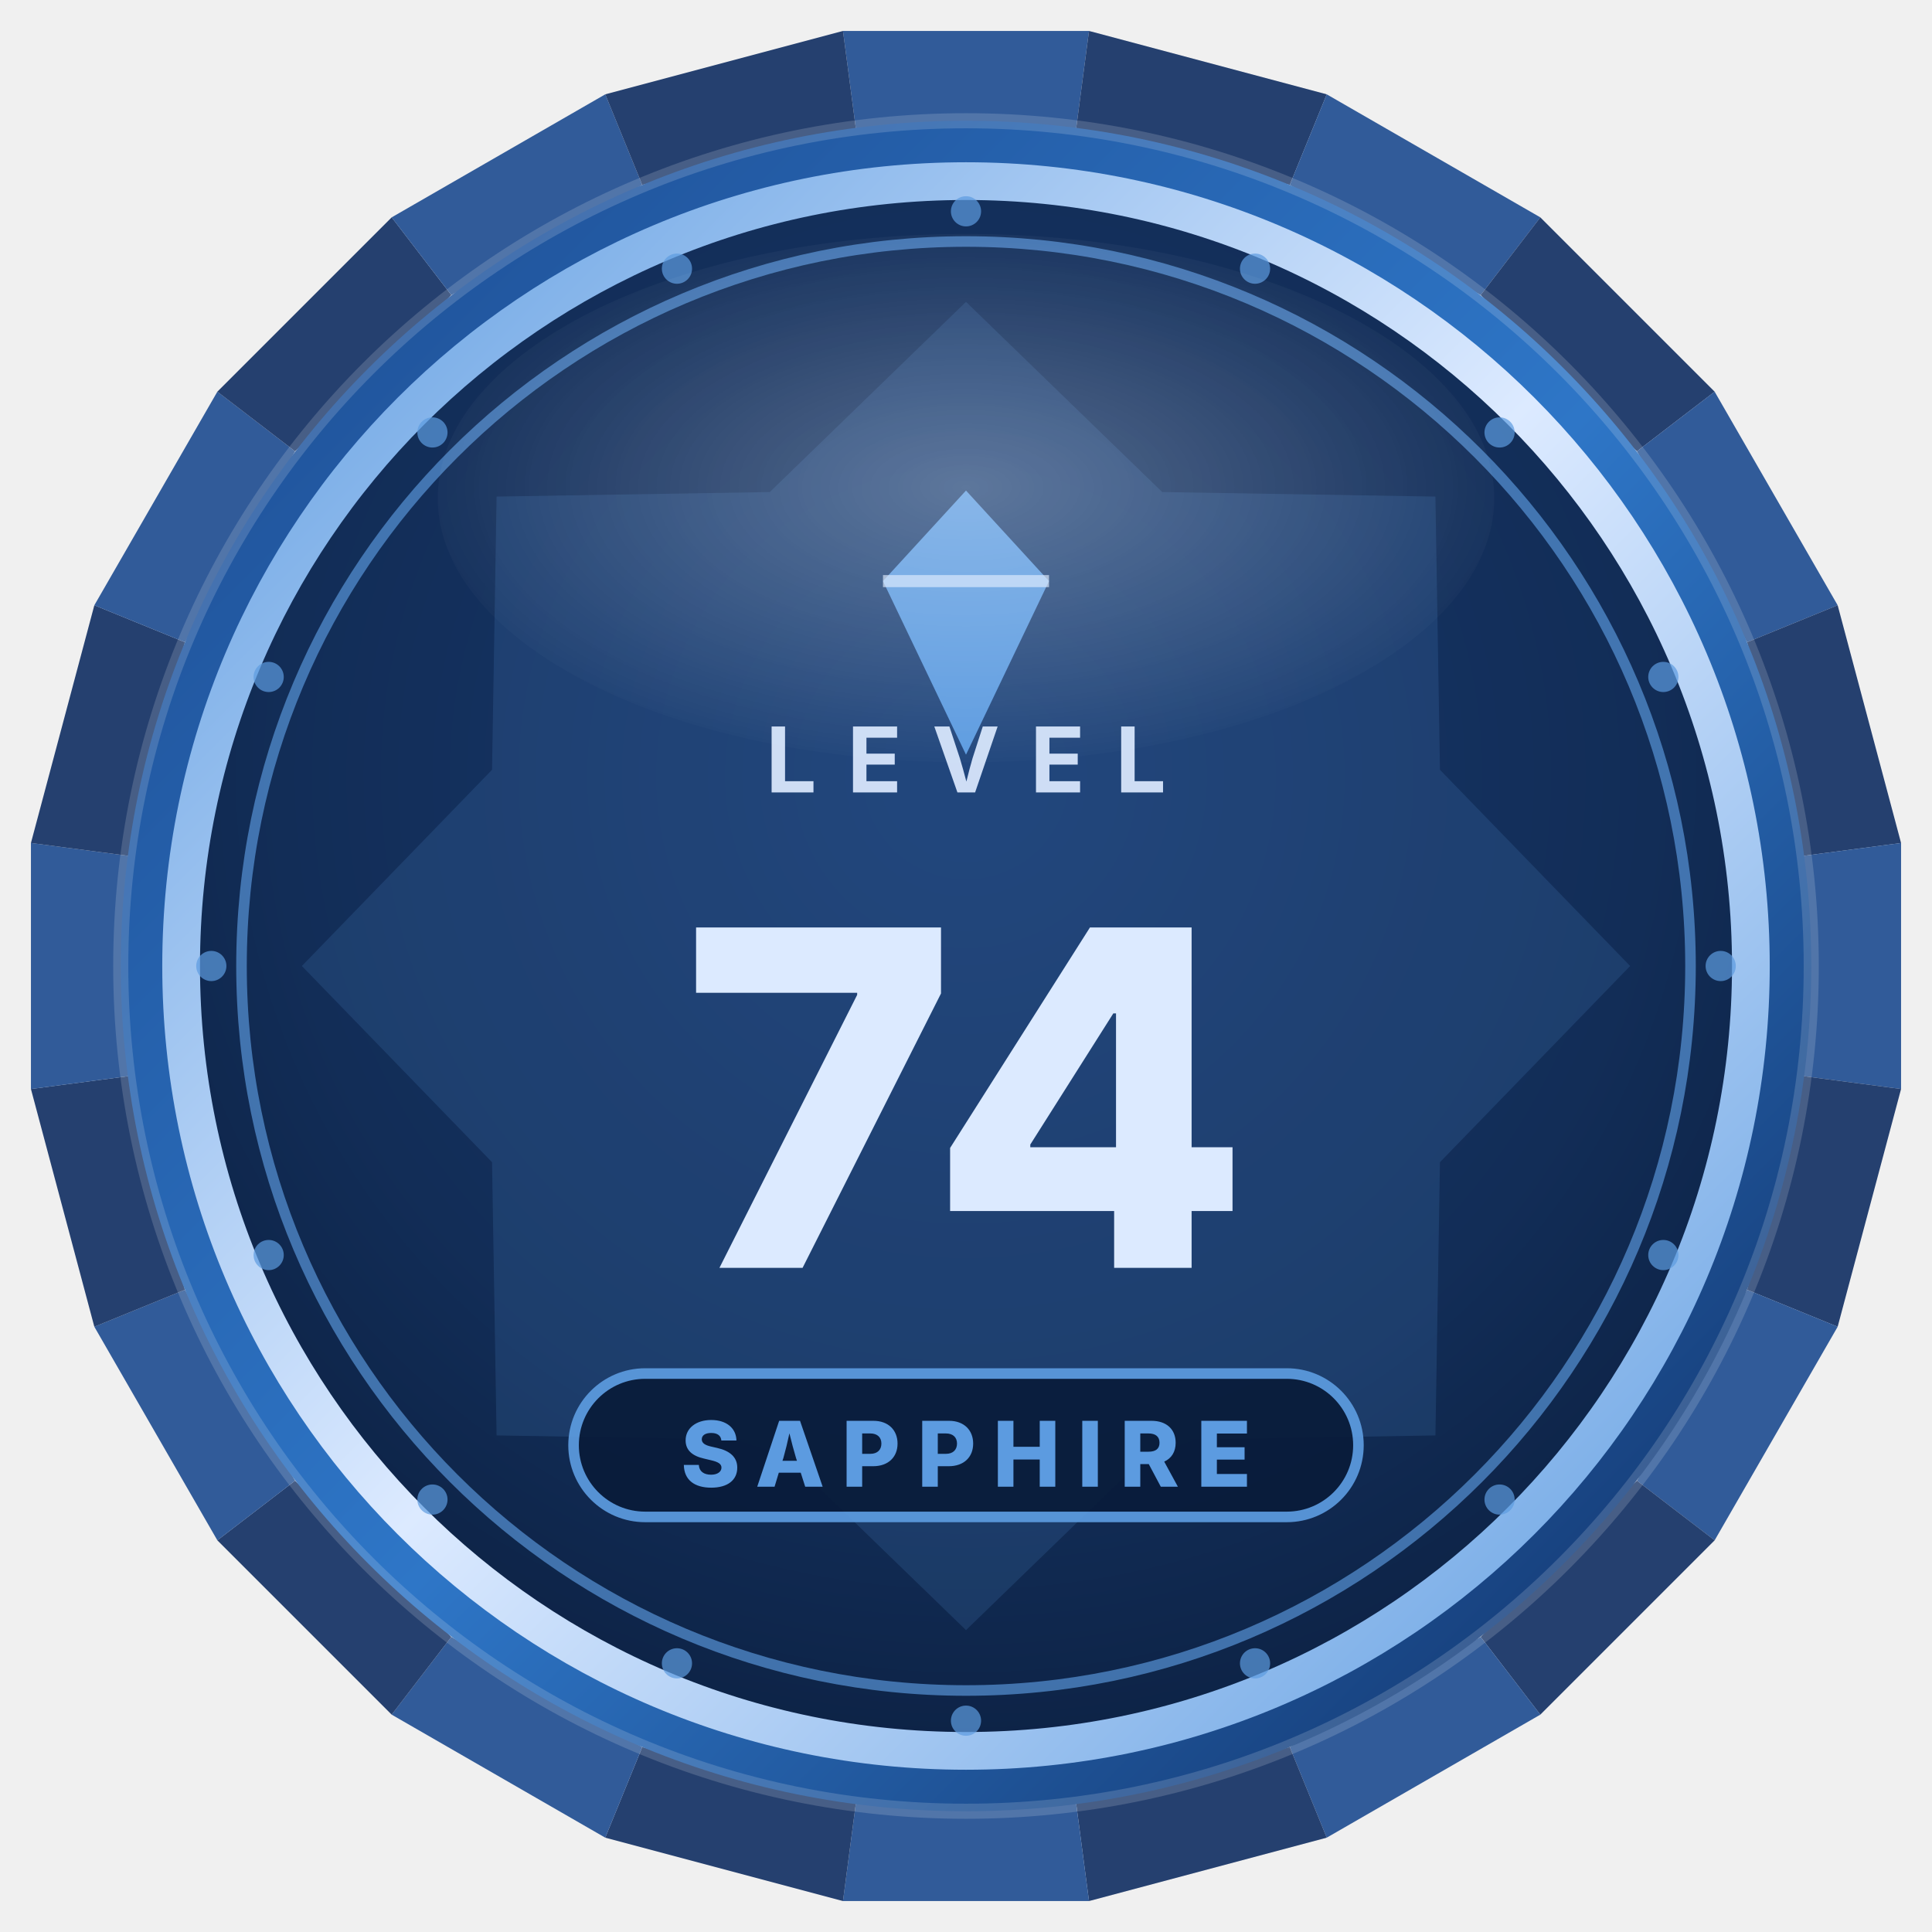
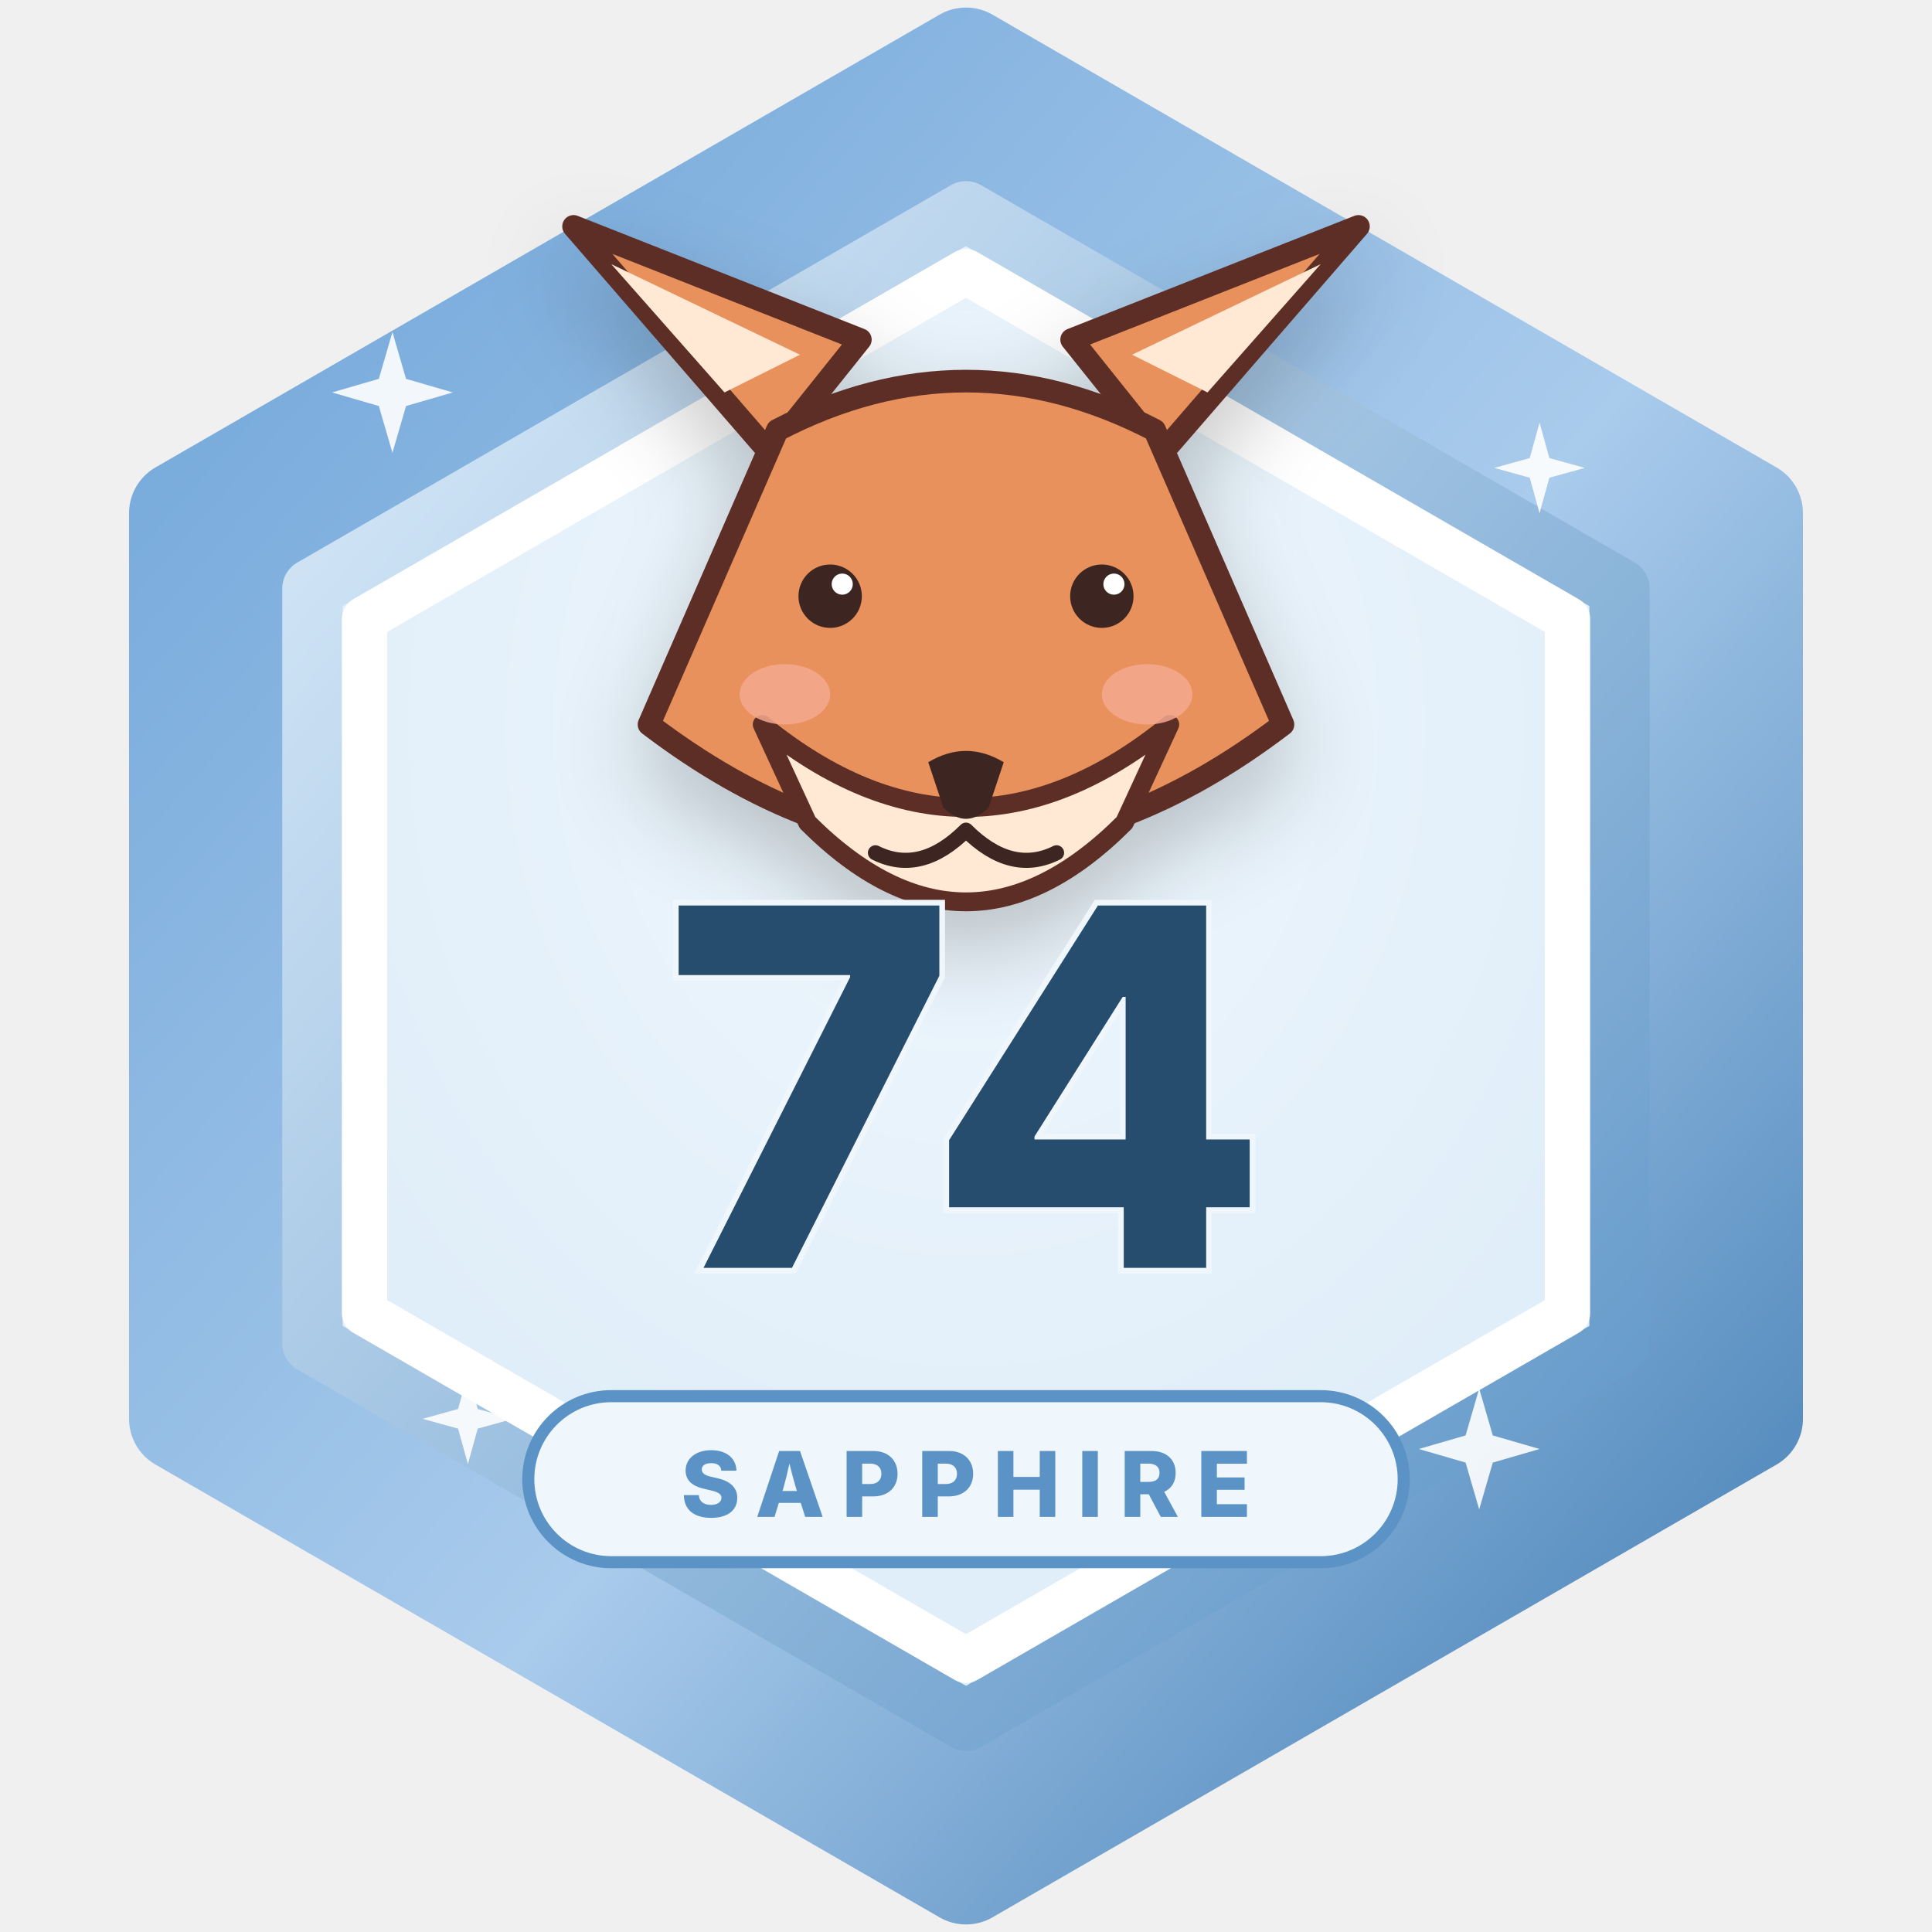
<svg xmlns="http://www.w3.org/2000/svg" viewBox="0 0 256 256" width="256" height="256" role="img" aria-label="Level 74 badge">
  <defs>
    <linearGradient id="o" x1="0%" y1="0%" x2="100%" y2="100%">
-       <stop offset="0%" stop-color="#1c4a8f" />
-       <stop offset="52%" stop-color="#2e76c7" />
-       <stop offset="100%" stop-color="#0e2c61" />
+       <stop offset="0%" stop-color="#6ea4d8" />
+       <stop offset="55%" stop-color="#a9cbec" />
+       <stop offset="100%" stop-color="#3f7bb2" />
    </linearGradient>
-     <radialGradient id="i" cx="50%" cy="38%" r="75%">
-       <stop offset="0%" stop-color="#17376b" />
-       <stop offset="58%" stop-color="#122d57" />
-       <stop offset="100%" stop-color="#091b39" />
+     <radialGradient id="i" cx="50%" cy="34%" r="80%">
+       <stop offset="0%" stop-color="#eff7fd" />
+       <stop offset="70%" stop-color="#e0eef9" />
+       <stop offset="100%" stop-color="#e0eef9" />
    </radialGradient>
    <linearGradient id="r" x1="0%" y1="0%" x2="100%" y2="100%">
-       <stop offset="0%" stop-color="#5c9be0" />
-       <stop offset="50%" stop-color="#dceaff" />
-       <stop offset="100%" stop-color="#5c9be0" />
+       <stop offset="0%" stop-color="#dcecfa" />
+       <stop offset="100%" stop-color="#5b93c6" />
    </linearGradient>
-     <radialGradient id="s" cx="50%" cy="48%" r="55%">
-       <stop offset="0%" stop-color="#ffffff" stop-opacity="0.5" />
-       <stop offset="100%" stop-color="#ffffff" stop-opacity="0" />
-     </radialGradient>
+     <filter id="soft" x="-30%" y="-30%" width="160%" height="160%">
+       <feDropShadow dx="0" dy="5" stdDeviation="6" flood-color="#000000" flood-opacity="0.22" />
+     </filter>
  </defs>
-   <polygon points="111.7,4.1 144.3,4.1 142.6,17.0 113.4,17.0" fill="#1c4a8f" opacity="0.9" />
-   <polygon points="144.3,4.1 175.8,12.5 170.9,24.5 142.6,17.0" fill="#0e2c61" opacity="0.9" />
-   <polygon points="175.8,12.5 204.1,28.8 196.2,39.1 170.9,24.5" fill="#1c4a8f" opacity="0.9" />
-   <polygon points="204.1,28.8 227.2,51.9 216.9,59.8 196.2,39.1" fill="#0e2c61" opacity="0.9" />
-   <polygon points="227.2,51.9 243.5,80.2 231.5,85.1 216.9,59.8" fill="#1c4a8f" opacity="0.9" />
-   <polygon points="243.5,80.2 251.9,111.7 239.0,113.4 231.5,85.1" fill="#0e2c61" opacity="0.9" />
-   <polygon points="251.9,111.7 251.9,144.3 239.0,142.6 239.0,113.4" fill="#1c4a8f" opacity="0.9" />
-   <polygon points="251.9,144.3 243.5,175.8 231.5,170.9 239.0,142.6" fill="#0e2c61" opacity="0.9" />
-   <polygon points="243.5,175.8 227.2,204.1 216.9,196.2 231.5,170.9" fill="#1c4a8f" opacity="0.9" />
-   <polygon points="227.2,204.1 204.1,227.2 196.2,216.9 216.9,196.2" fill="#0e2c61" opacity="0.9" />
-   <polygon points="204.1,227.2 175.8,243.5 170.9,231.5 196.2,216.9" fill="#1c4a8f" opacity="0.9" />
-   <polygon points="175.8,243.5 144.3,251.9 142.6,239.0 170.9,231.5" fill="#0e2c61" opacity="0.9" />
-   <polygon points="144.3,251.9 111.7,251.9 113.4,239.0 142.6,239.0" fill="#1c4a8f" opacity="0.9" />
-   <polygon points="111.7,251.9 80.2,243.5 85.1,231.5 113.4,239.0" fill="#0e2c61" opacity="0.9" />
-   <polygon points="80.2,243.5 51.9,227.2 59.8,216.9 85.1,231.5" fill="#1c4a8f" opacity="0.9" />
-   <polygon points="51.9,227.2 28.8,204.1 39.1,196.2 59.8,216.9" fill="#0e2c61" opacity="0.9" />
-   <polygon points="28.8,204.1 12.5,175.8 24.5,170.9 39.1,196.2" fill="#1c4a8f" opacity="0.9" />
-   <polygon points="12.5,175.8 4.1,144.3 17.0,142.6 24.5,170.9" fill="#0e2c61" opacity="0.9" />
-   <polygon points="4.1,144.3 4.1,111.7 17.0,113.4 17.0,142.6" fill="#1c4a8f" opacity="0.9" />
-   <polygon points="4.1,111.7 12.5,80.2 24.5,85.1 17.0,113.4" fill="#0e2c61" opacity="0.9" />
-   <polygon points="12.5,80.2 28.8,51.9 39.1,59.8 24.5,85.1" fill="#1c4a8f" opacity="0.9" />
-   <polygon points="28.8,51.9 51.9,28.8 59.8,39.1 39.1,59.8" fill="#0e2c61" opacity="0.9" />
-   <polygon points="51.9,28.8 80.2,12.5 85.1,24.5 59.8,39.1" fill="#1c4a8f" opacity="0.9" />
-   <polygon points="80.2,12.5 111.7,4.1 113.4,17.0 85.1,24.5" fill="#0e2c61" opacity="0.9" />
-   <circle cx="128" cy="128" r="112" fill="url(#o)" stroke="#ffffff" stroke-width="2" stroke-opacity="0.16" />
-   <circle cx="128" cy="128" r="104" fill="url(#i)" stroke="url(#r)" stroke-width="5" />
-   <circle cx="128" cy="128" r="96" fill="none" stroke="#5c9be0" stroke-width="1.4" stroke-opacity="0.65" />
-   <polygon points="128.0,40.0 154.0,65.2 190.2,65.8 190.8,102.0 216.0,128.0 190.8,154.0 190.2,190.2 154.0,190.8 128.0,216.0 102.0,190.8 65.8,190.2 65.2,154.0 40.0,128.0 65.2,102.0 65.8,65.8 102.0,65.2" fill="#5c9be0" opacity="0.16" />
-   <circle cx="128.0" cy="28.0" r="2" fill="#5c9be0" opacity="0.7" />
-   <circle cx="166.3" cy="35.6" r="2" fill="#5c9be0" opacity="0.7" />
-   <circle cx="198.7" cy="57.3" r="2" fill="#5c9be0" opacity="0.7" />
-   <circle cx="220.4" cy="89.7" r="2" fill="#5c9be0" opacity="0.7" />
-   <circle cx="228.0" cy="128.0" r="2" fill="#5c9be0" opacity="0.7" />
-   <circle cx="220.4" cy="166.3" r="2" fill="#5c9be0" opacity="0.7" />
-   <circle cx="198.7" cy="198.7" r="2" fill="#5c9be0" opacity="0.7" />
-   <circle cx="166.3" cy="220.4" r="2" fill="#5c9be0" opacity="0.7" />
-   <circle cx="128.0" cy="228.0" r="2" fill="#5c9be0" opacity="0.7" />
-   <circle cx="89.7" cy="220.4" r="2" fill="#5c9be0" opacity="0.7" />
-   <circle cx="57.3" cy="198.7" r="2" fill="#5c9be0" opacity="0.7" />
-   <circle cx="35.6" cy="166.3" r="2" fill="#5c9be0" opacity="0.7" />
-   <circle cx="28.0" cy="128.0" r="2" fill="#5c9be0" opacity="0.7" />
-   <circle cx="35.6" cy="89.7" r="2" fill="#5c9be0" opacity="0.7" />
-   <circle cx="57.3" cy="57.3" r="2" fill="#5c9be0" opacity="0.7" />
-   <circle cx="89.7" cy="35.6" r="2" fill="#5c9be0" opacity="0.7" />
-   <g>
-     <polygon points="128,65 139,77 128,100 117,77" fill="#5c9be0" />
-     <path d="M117 77 L139 77" fill="none" stroke="#dceaff" stroke-width="1.6" stroke-opacity="0.65" />
+   <polygon points="128.0,8.0 231.9,68.0 231.9,188.0 128.0,248.0 24.1,188.0 24.1,68.0" fill="url(#o)" stroke="url(#o)" stroke-width="14" stroke-linejoin="round" />
+   <polygon points="128.0,28.0 214.6,78.0 214.6,178.0 128.0,228.0 41.4,178.0 41.4,78.0" fill="url(#i)" stroke="url(#r)" stroke-width="8" stroke-linejoin="round" />
+   <polygon points="128.0,36.0 207.7,82.0 207.7,174.0 128.0,220.0 48.3,174.0 48.3,82.0" fill="none" stroke="#ffffff" stroke-width="6" stroke-linejoin="round" />
+   <path d="M52 44 L53.8 50.2 L60 52 L53.8 53.8 L52 60 L50.2 53.8 L44 52 L50.2 50.2 Z" fill="#ffffff" opacity="0.9" />
+   <path d="M204 56 L205.3 60.7 L210 62 L205.3 63.3 L204 68 L202.7 63.3 L198 62 L202.7 60.7 Z" fill="#ffffff" opacity="0.9" />
+   <path d="M62 182 L63.3 186.7 L68 188 L63.3 189.3 L62 194 L60.7 189.3 L56 188 L60.7 186.7 Z" fill="#ffffff" opacity="0.9" />
+   <path d="M196 184 L197.8 190.2 L204 192 L197.8 193.8 L196 200 L194.2 193.8 L188 192 L194.2 190.2 Z" fill="#ffffff" opacity="0.9" />
+   <g filter="url(#soft)">
+     <g id="echo">
+       <path d="M102 60 L76 30 L114 45 Z" fill="#e8915b" stroke="#5b2f26" stroke-width="3" stroke-linejoin="round" />
+       <path d="M154 60 L180 30 L142 45 Z" fill="#e8915b" stroke="#5b2f26" stroke-width="3" stroke-linejoin="round" />
+       <path d="M96 52 L81 35 L106 47 Z" fill="#ffe9d4" />
+       <path d="M160 52 L175 35 L150 47 Z" fill="#ffe9d4" />
+       <path d="M103 57 Q128 44 153 57 L170 96 Q128 128 86 96 Z" fill="#e8915b" stroke="#5b2f26" stroke-width="3" stroke-linejoin="round" />
+       <path d="M101 96 Q128 118 155 96 L149 109 Q128 130 107 109 Z" fill="#ffe9d4" stroke="#5b2f26" stroke-width="2.5" stroke-linejoin="round" />
+       <circle cx="110" cy="79" r="4.2" fill="#3c2620" />
+       <circle cx="146" cy="79" r="4.2" fill="#3c2620" />
+       <circle cx="111.6" cy="77.4" r="1.4" fill="#ffffff" />
+       <circle cx="147.6" cy="77.4" r="1.4" fill="#ffffff" />
+       <path d="M123 101 Q128 98 133 101 L131 107 Q128 110 125 107 Z" fill="#3c2620" />
+       <path d="M128 110 Q122 116 116 113 M128 110 Q134 116 140 113" fill="none" stroke="#3c2620" stroke-width="2" stroke-linecap="round" />
+       <ellipse cx="104" cy="92" rx="6" ry="4" fill="#f5a88f" opacity="0.85" />
+       <ellipse cx="152" cy="92" rx="6" ry="4" fill="#f5a88f" opacity="0.85" />
+     </g>
  </g>
-   <ellipse cx="128" cy="66" rx="70" ry="35" fill="url(#s)" opacity="0.55" />
-   <text x="128" y="105" text-anchor="middle" fill="#dceaff" font-family="Inter, Arial, sans-serif" font-size="12" font-weight="700" letter-spacing="4" opacity="0.92">LEVEL</text>
-   <text x="128" y="168" text-anchor="middle" fill="#dceaff" font-family="Inter, Arial, sans-serif" font-size="62" font-weight="800">74</text>
-   <rect x="76" y="182" width="104" height="19" rx="9.5" fill="#091b39" stroke="#5c9be0" stroke-width="1.4" opacity="0.92" />
-   <text x="128" y="197" text-anchor="middle" fill="#5c9be0" font-family="Inter, Arial, sans-serif" font-size="12" font-weight="800" letter-spacing="2.2">SAPPHIRE</text>
+   <text x="128" y="168" text-anchor="middle" fill="#274d6e" font-family="Inter, Arial, sans-serif" font-size="66" font-weight="800" stroke="#eff7fd" stroke-width="1.5" paint-order="stroke">74</text>
+   <rect x="70" y="185" width="116" height="22" rx="11" fill="#eff7fd" stroke="#5b93c6" stroke-width="1.6" />
+   <text x="128" y="201" text-anchor="middle" fill="#5b93c6" font-family="Inter, Arial, sans-serif" font-size="12" font-weight="800" letter-spacing="2.2">SAPPHIRE</text>
</svg>
